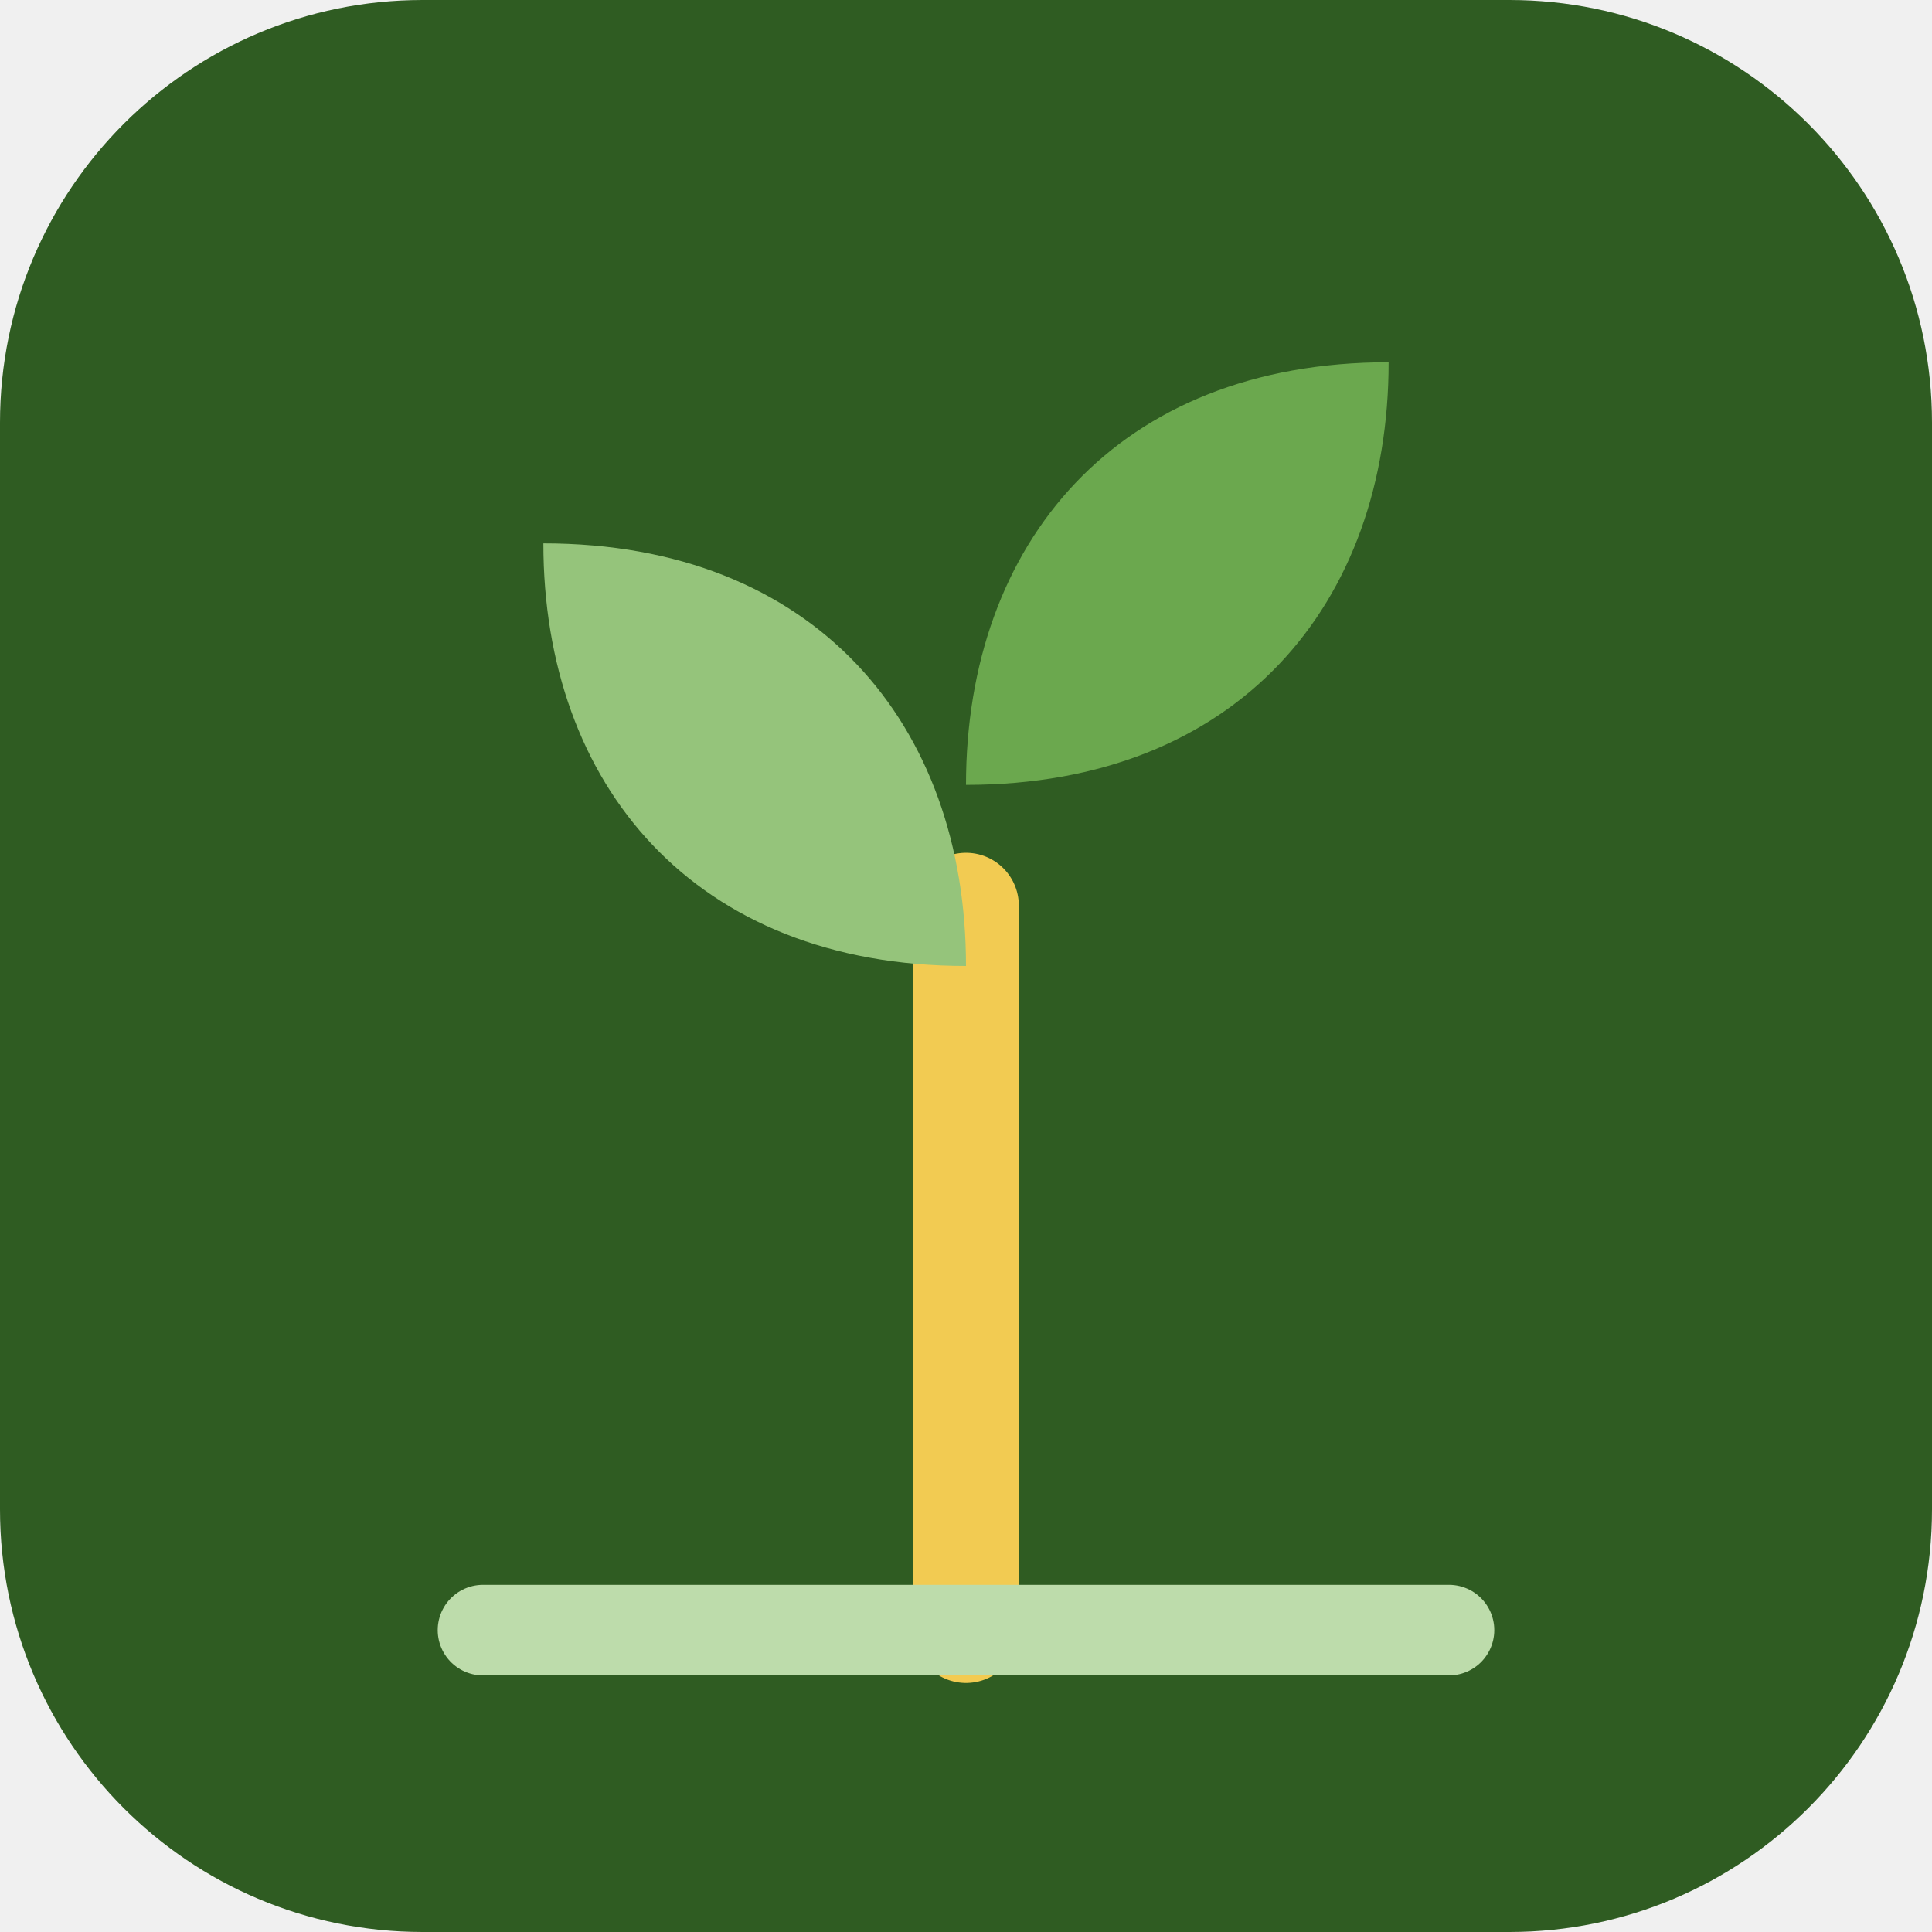
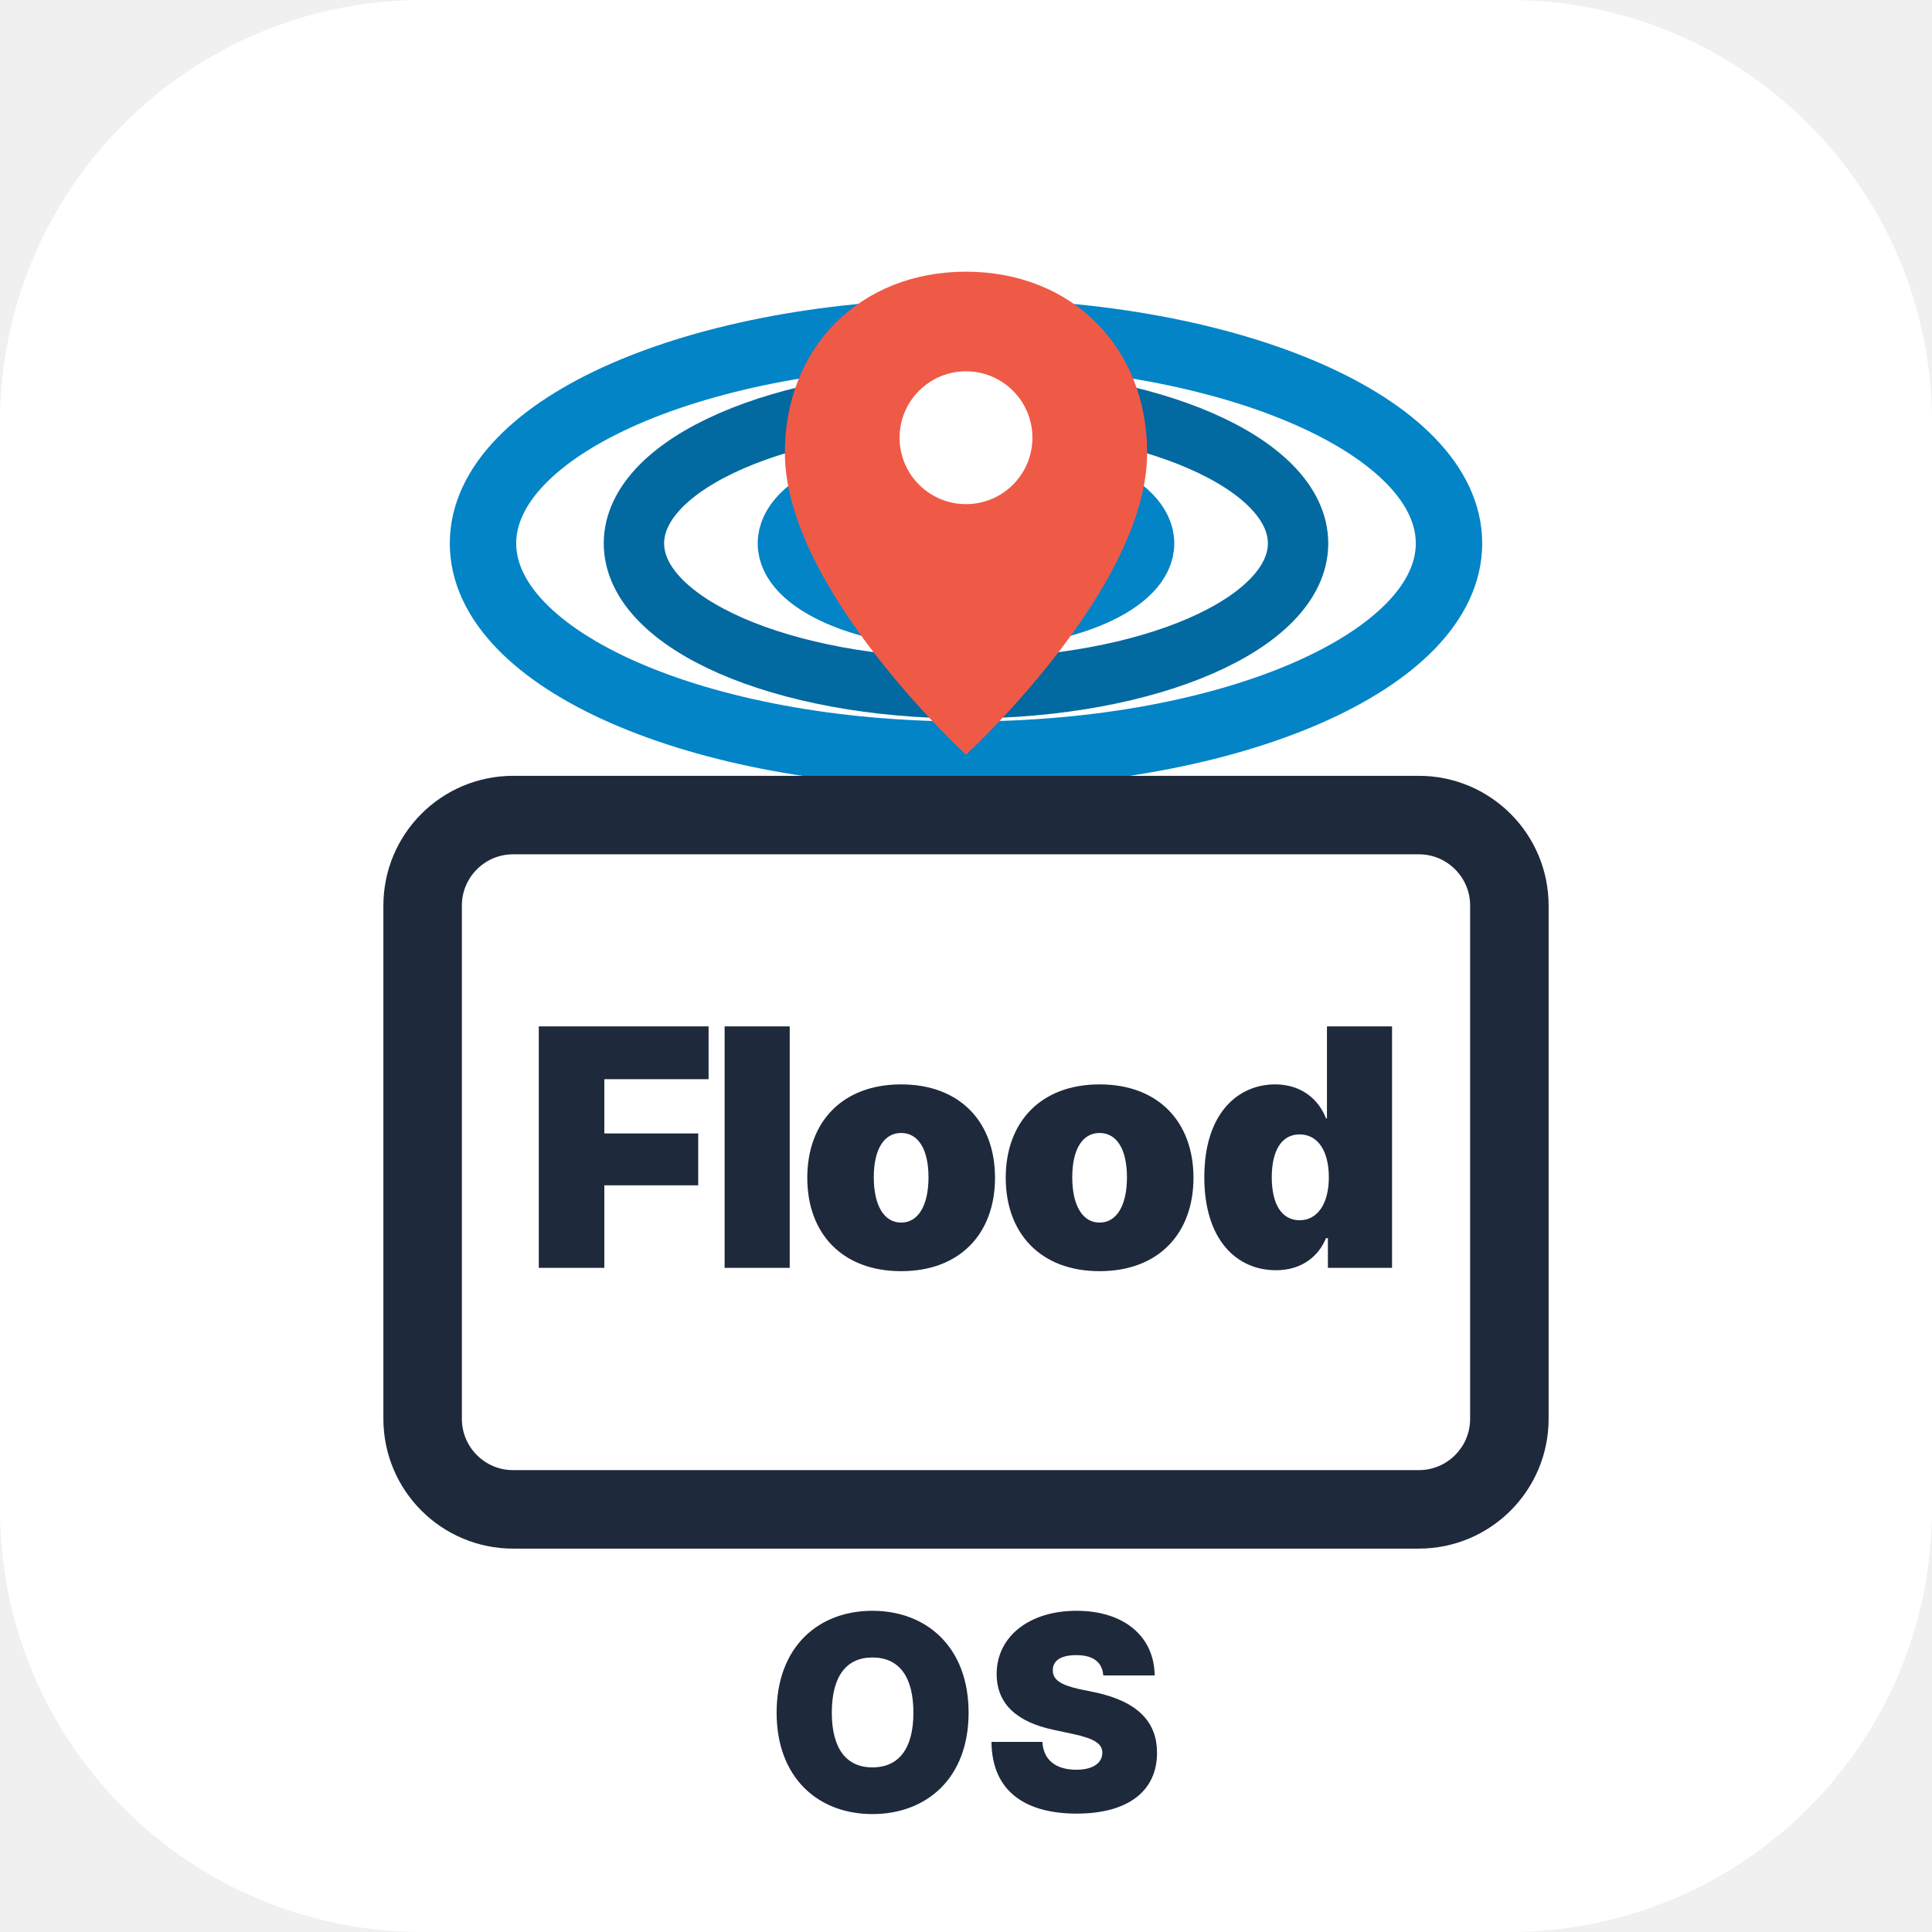
- <svg xmlns="http://www.w3.org/2000/svg" viewBox="0 0 64 64" role="img" aria-label="FloodOS">
-   <rect width="64" height="64" rx="14" fill="#2f5c22" />
-   <path d="M32 54V30" stroke="#f2cb52" stroke-width="3.5" stroke-linecap="round" />
-   <path d="M32 32c-9 0-14-6-14-14 9 0 14 6 14 14z" fill="#95c47b" />
-   <path d="M32 26c9 0 14-6 14-14-9 0-14 6-14 14z" fill="#6ba84e" />
-   <path d="M16 54h32" stroke="#bddcab" stroke-width="3" stroke-linecap="round" />
+ <svg xmlns="http://www.w3.org/2000/svg" viewBox="0 0 64 64" role="img" aria-label="FloodOS Logo">
+   <rect width="64" height="64" rx="14" fill="#ffffff" />
+   <ellipse cx="32" cy="18" rx="16" ry="7" fill="none" stroke="#0284c7" stroke-width="2.2" />
+   <ellipse cx="32" cy="18" rx="11" ry="4.8" fill="none" stroke="#0369a1" stroke-width="2" />
+   <ellipse cx="32" cy="18" rx="6" ry="2.6" fill="none" stroke="#0284c7" stroke-width="1.8" />
+   <path d="M32 9 C28.5 9 26 11.5 26 15 C26 19.5 32 25 32 25 C32 25 38 19.5 38 15 C38 11.5 35.5 9 32 9 Z" fill="#ef5a46" />
+   <circle cx="32" cy="14.5" r="2.2" fill="#ffffff" />
+   <rect x="14" y="27" width="36" height="23" rx="3" fill="none" stroke="#1e293b" stroke-width="2.6" />
+   <text x="32" y="42" font-family="system-ui, -apple-system, sans-serif" font-size="11" font-weight="900" fill="#1e293b" text-anchor="middle" letter-spacing="-0.3">Flood</text>
+   <text x="32" y="60" font-family="system-ui, -apple-system, sans-serif" font-size="9" font-weight="900" fill="#1e293b" text-anchor="middle" letter-spacing="0.2">OS</text>
</svg>
